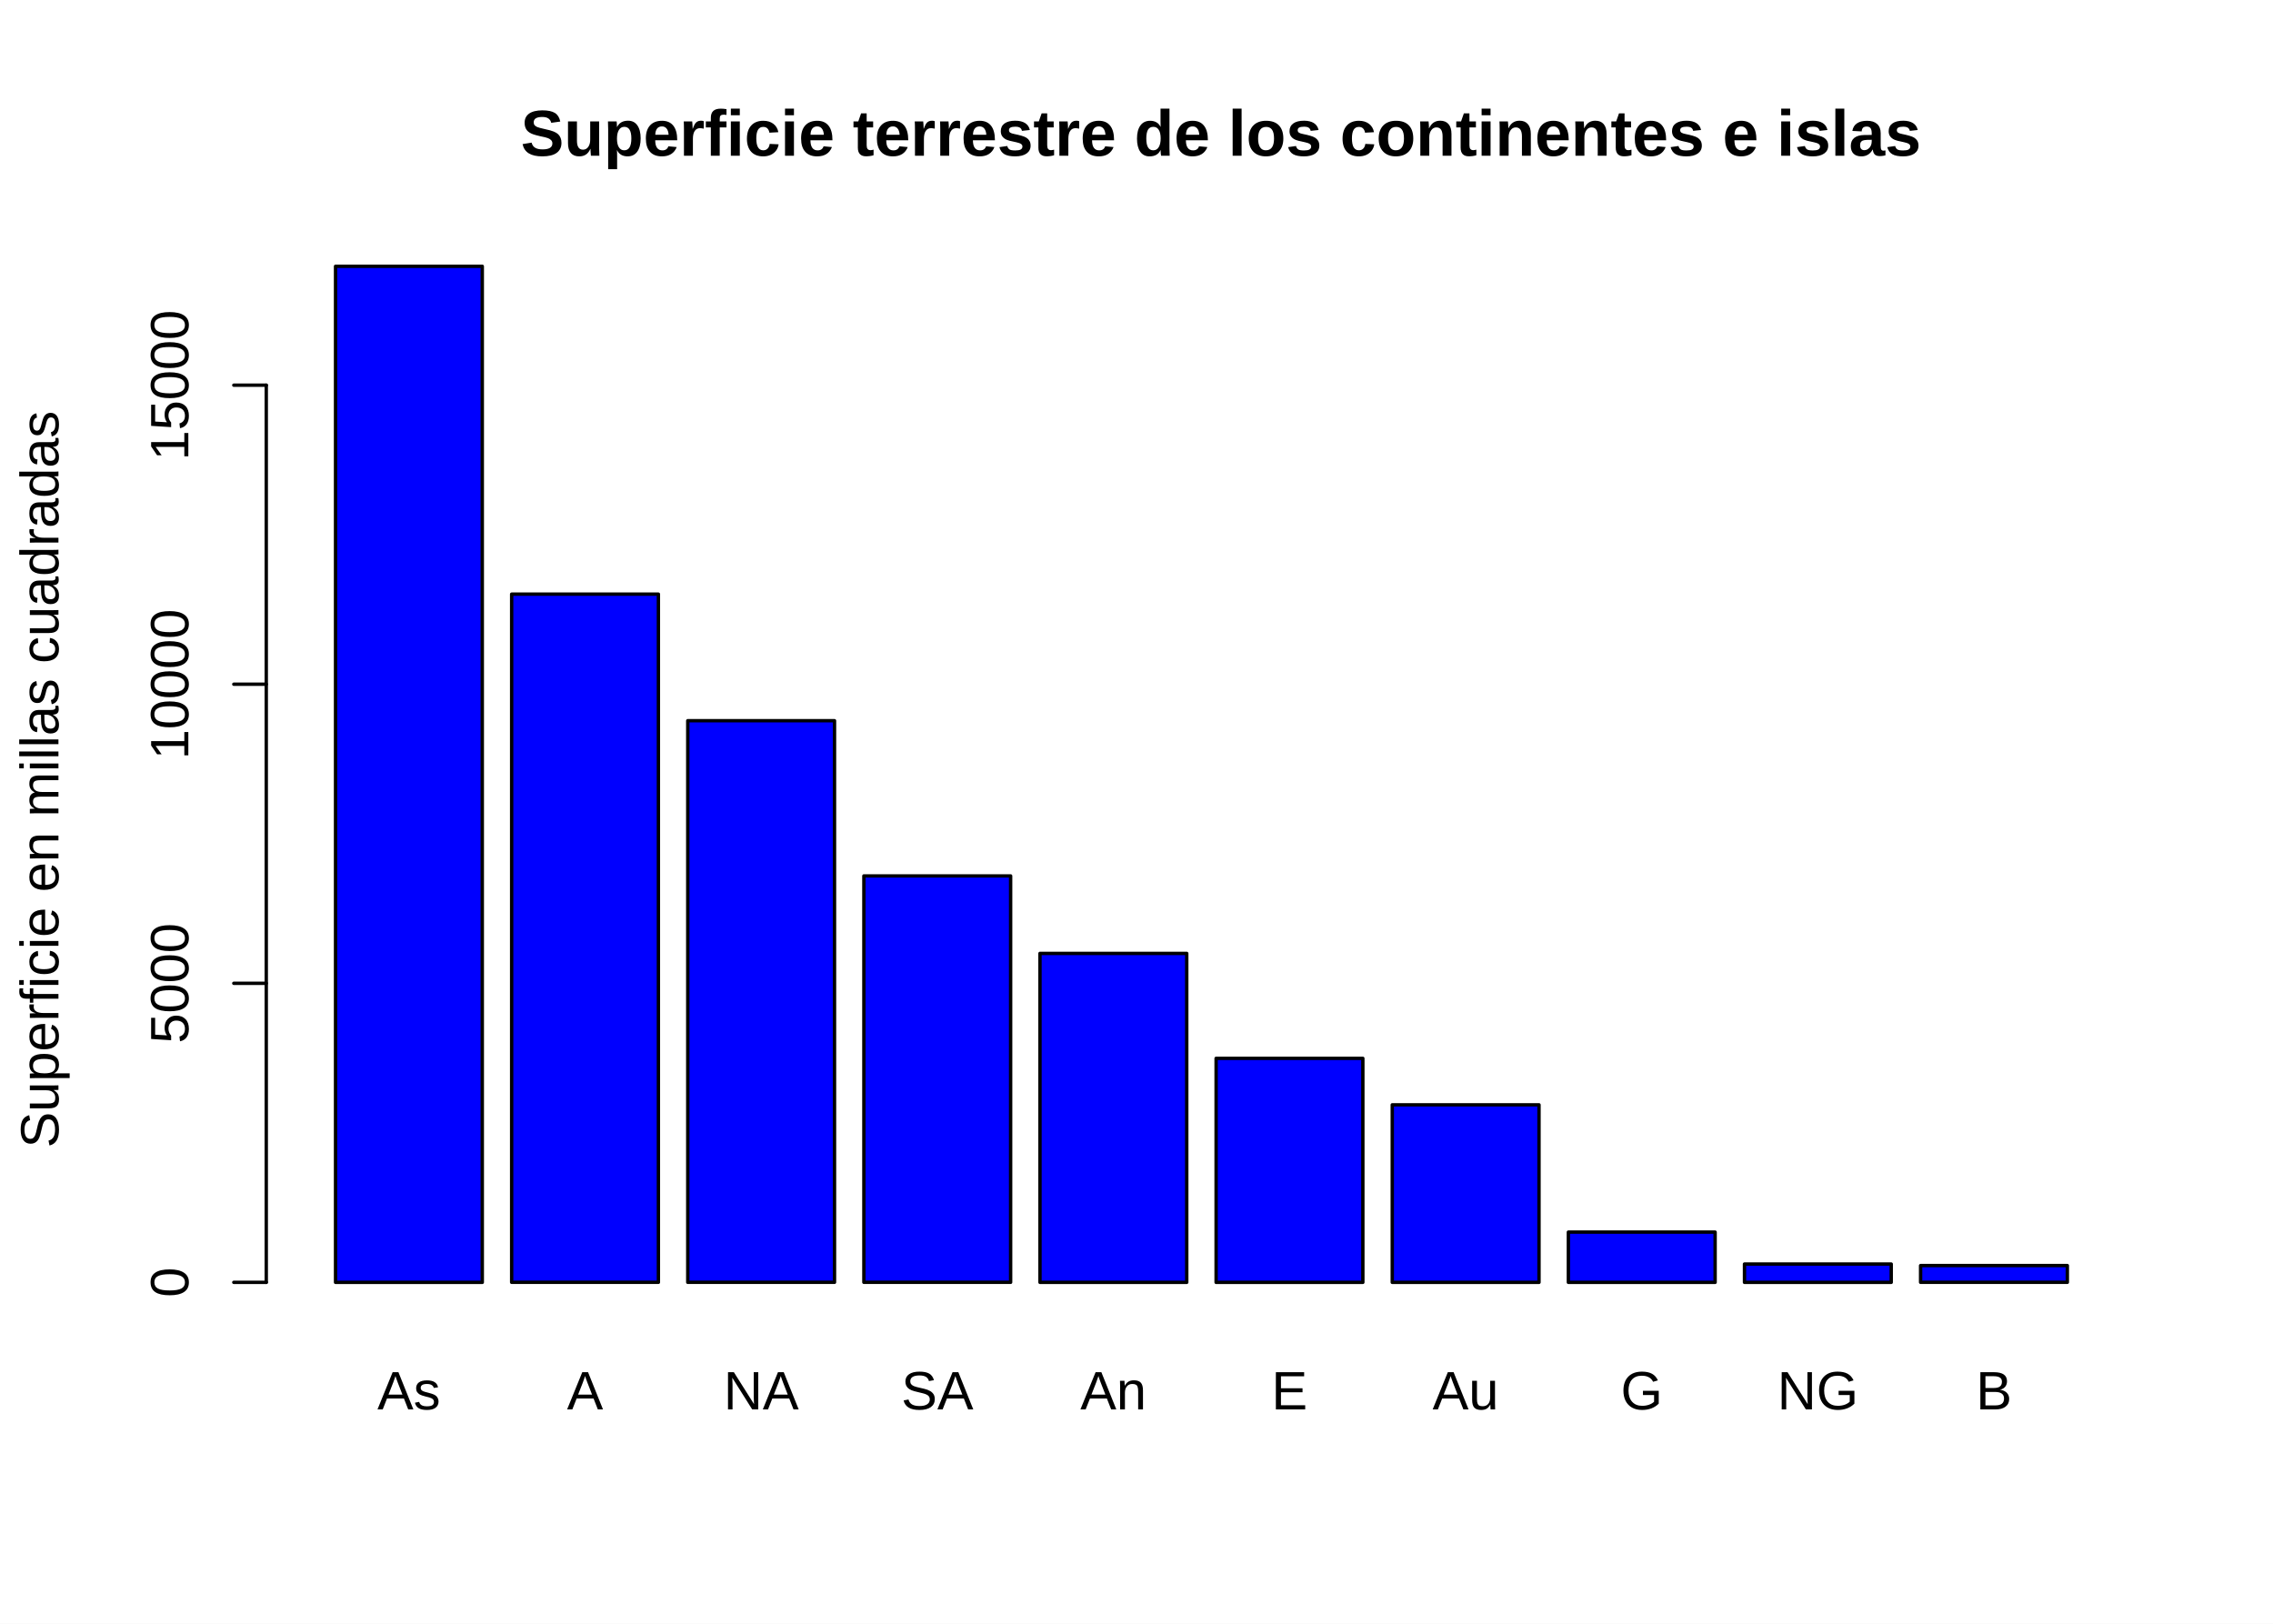
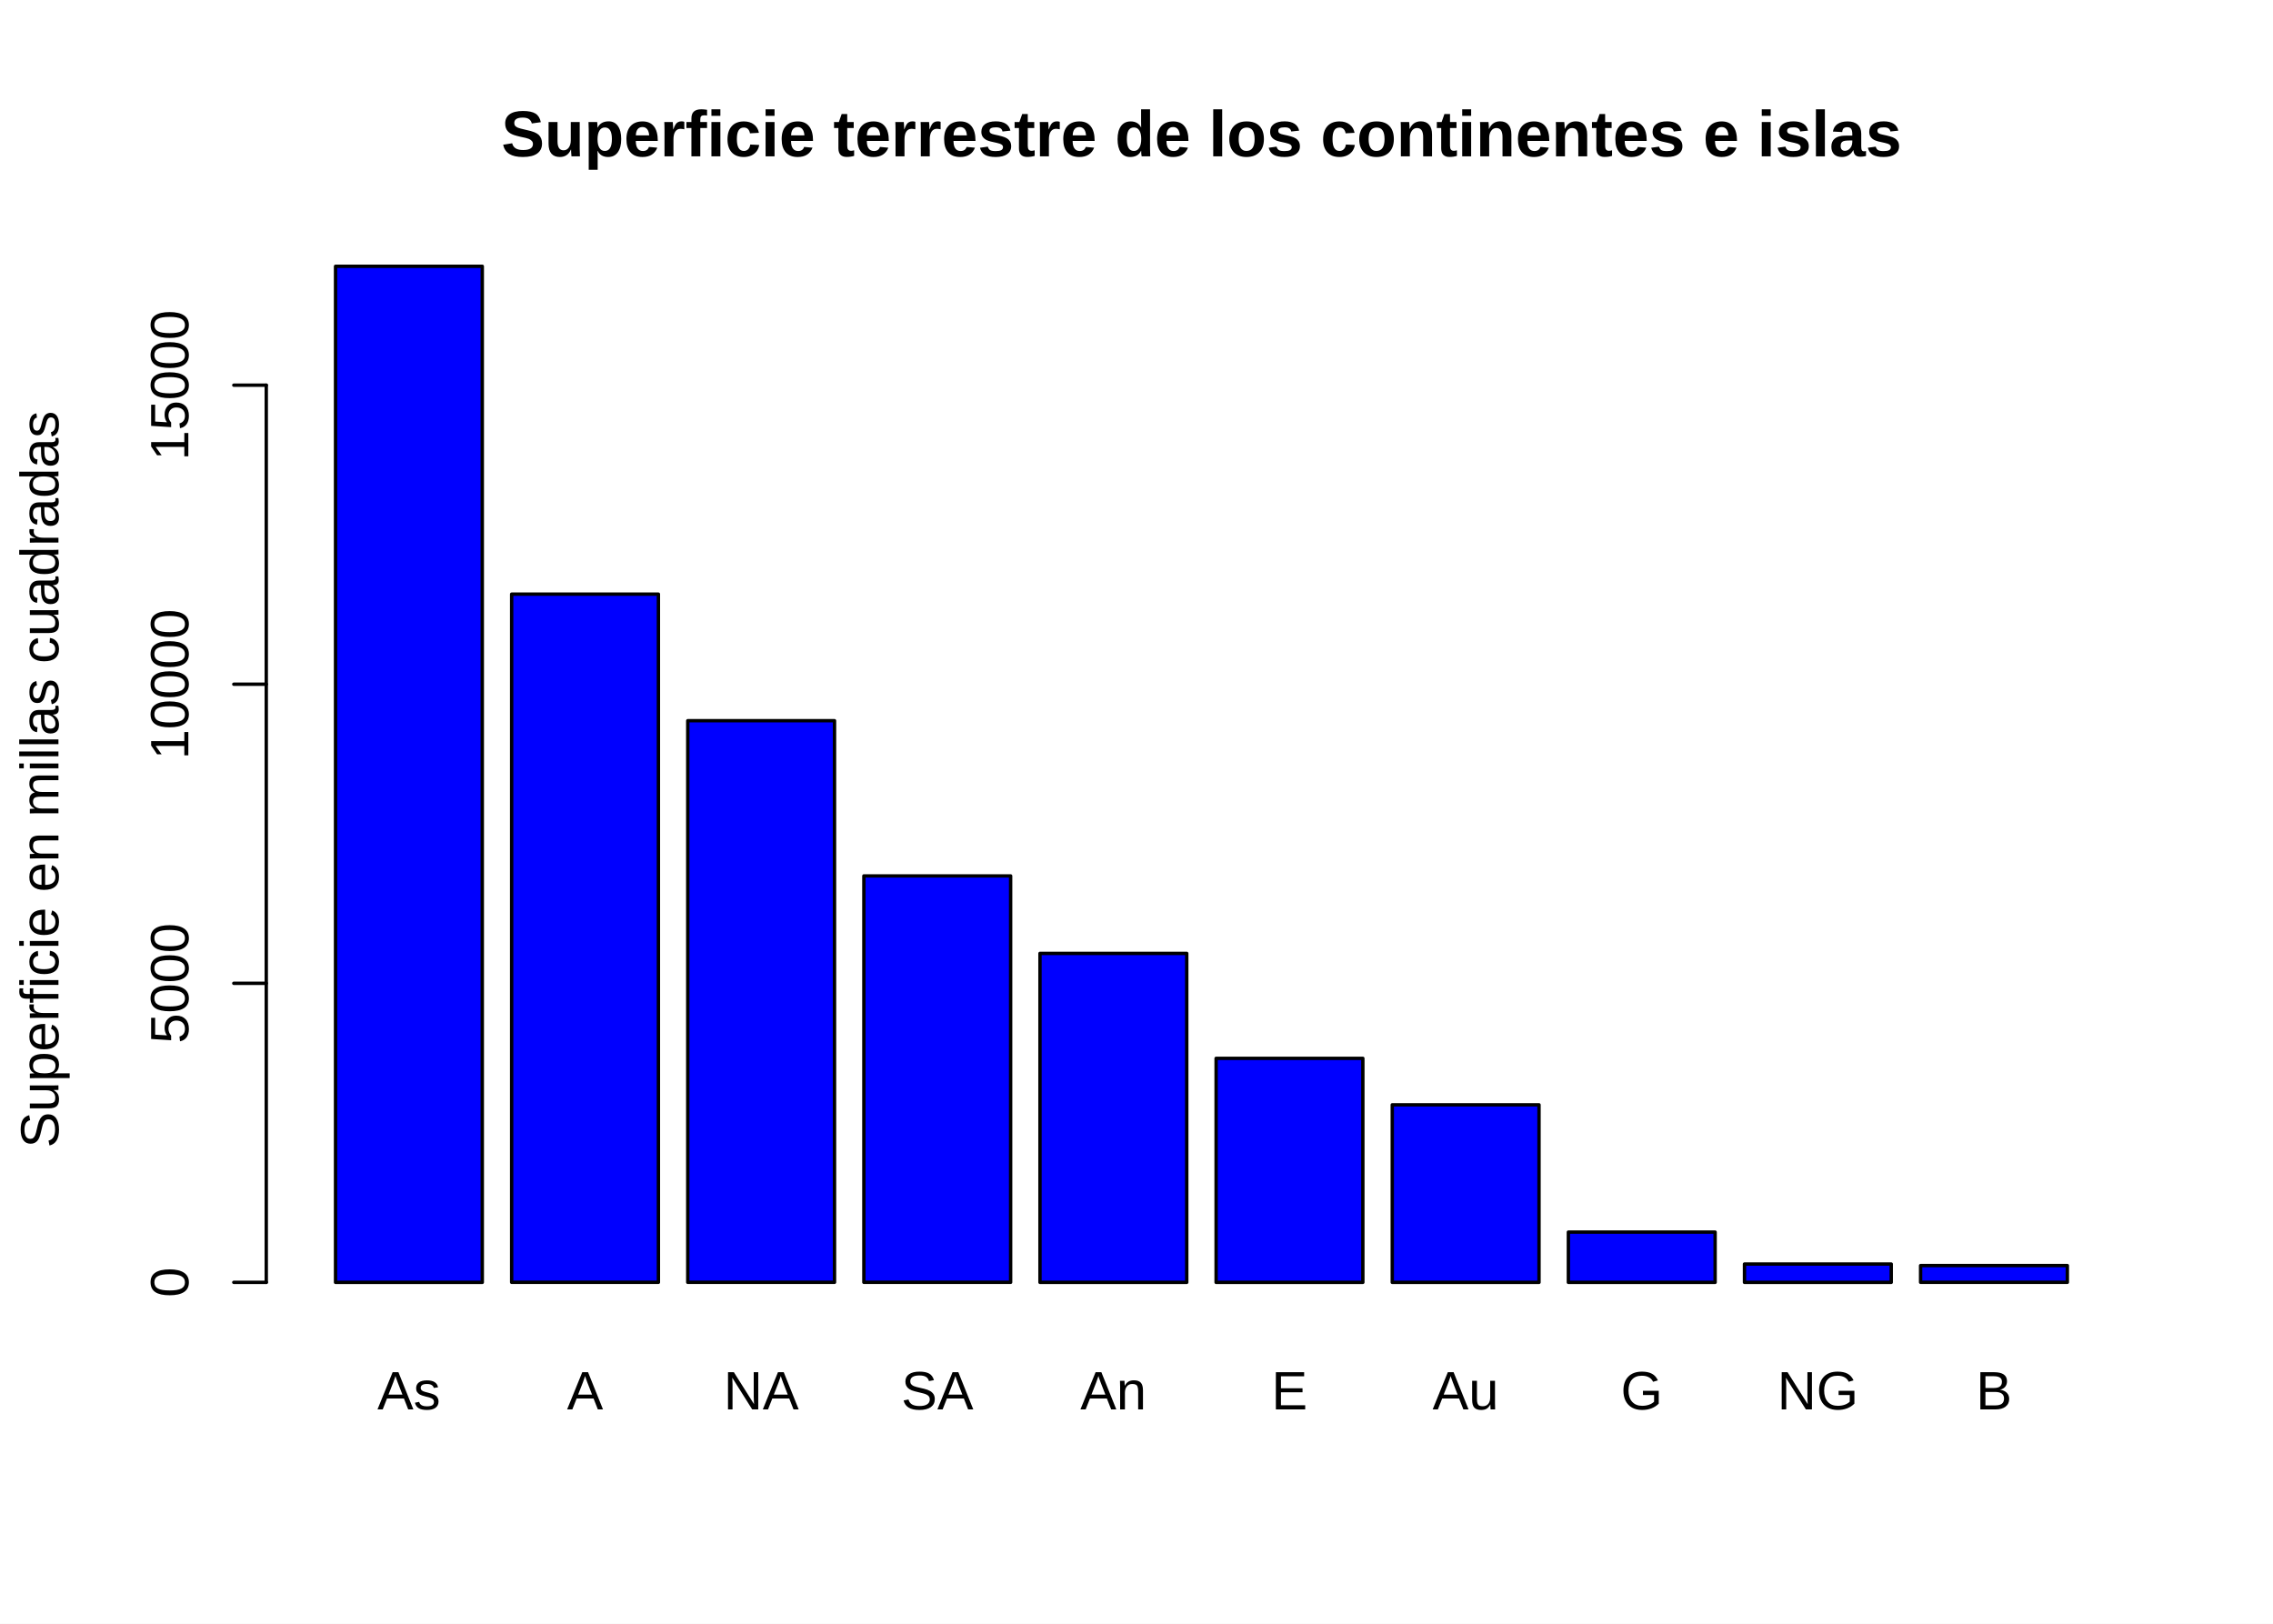
<svg xmlns="http://www.w3.org/2000/svg" viewBox="0 0 504.00 360.00">
  <defs>
    <style type="text/css">
    line, polyline, path, rect, circle {
      fill: none;
      stroke: #000000;
      stroke-linecap: round;
      stroke-linejoin: round;
      stroke-miterlimit: 10.00;
    }
  </style>
  </defs>
  <rect width="100%" height="100%" style="stroke: none; fill: #FFFFFF;" />
  <rect x="74.40" y="59.04" width="32.54" height="225.27" style="stroke-width: 0.75; fill: #0000FF;" />
  <rect x="113.45" y="131.73" width="32.54" height="152.57" style="stroke-width: 0.75; fill: #0000FF;" />
  <rect x="152.50" y="159.79" width="32.54" height="124.51" style="stroke-width: 0.75; fill: #0000FF;" />
  <rect x="191.55" y="194.20" width="32.54" height="90.10" style="stroke-width: 0.75; fill: #0000FF;" />
  <rect x="230.60" y="211.38" width="32.54" height="72.93" style="stroke-width: 0.75; fill: #0000FF;" />
  <rect x="269.65" y="234.65" width="32.54" height="49.66" style="stroke-width: 0.75; fill: #0000FF;" />
  <rect x="308.71" y="244.95" width="32.54" height="39.36" style="stroke-width: 0.75; fill: #0000FF;" />
  <rect x="347.76" y="273.17" width="32.54" height="11.14" style="stroke-width: 0.75; fill: #0000FF;" />
  <rect x="386.81" y="280.25" width="32.54" height="4.06" style="stroke-width: 0.75; fill: #0000FF;" />
  <rect x="425.86" y="280.59" width="32.54" height="3.71" style="stroke-width: 0.75; fill: #0000FF;" />
  <text x="83.67" y="312.48" style="font-size: 12.00px; font-family: Arial;" textLength="14.00px" lengthAdjust="spacingAndGlyphs">As</text>
  <text x="125.72" y="312.48" style="font-size: 12.00px; font-family: Arial;" textLength="8.00px" lengthAdjust="spacingAndGlyphs">A</text>
  <text x="160.44" y="312.48" style="font-size: 12.00px; font-family: Arial;" textLength="16.67px" lengthAdjust="spacingAndGlyphs">NA</text>
  <text x="199.82" y="312.48" style="font-size: 12.00px; font-family: Arial;" textLength="16.01px" lengthAdjust="spacingAndGlyphs">SA</text>
  <text x="239.54" y="312.48" style="font-size: 12.00px; font-family: Arial;" textLength="14.68px" lengthAdjust="spacingAndGlyphs">An</text>
  <text x="281.92" y="312.48" style="font-size: 12.00px; font-family: Arial;" textLength="8.00px" lengthAdjust="spacingAndGlyphs">E</text>
  <text x="317.64" y="312.48" style="font-size: 12.00px; font-family: Arial;" textLength="14.68px" lengthAdjust="spacingAndGlyphs">Au</text>
  <text x="359.36" y="312.48" style="font-size: 12.00px; font-family: Arial;" textLength="9.33px" lengthAdjust="spacingAndGlyphs">G</text>
  <text x="394.08" y="312.48" style="font-size: 12.00px; font-family: Arial;" textLength="18.00px" lengthAdjust="spacingAndGlyphs">NG</text>
  <text x="438.13" y="312.48" style="font-size: 12.00px; font-family: Arial;" textLength="8.00px" lengthAdjust="spacingAndGlyphs">B</text>
-   <text x="115.45" y="34.53" style="font-size: 14.40px; font-weight: bold; font-family: Arial;" textLength="301.90px" lengthAdjust="spacingAndGlyphs">Superficie terrestre de los continentes e islas</text>
+   <text x="111.14" y="34.67" style="font-size: 14.40px; font-weight: bold; font-family: Arial;" textLength="310.52px" lengthAdjust="spacingAndGlyphs">Superficie terrestre de los continentes e islas</text>
  <text transform="translate(12.96,254.51) rotate(-90)" style="font-size: 12.00px; font-family: Arial;" textLength="163.42px" lengthAdjust="spacingAndGlyphs">Superficie en millas cuadradas</text>
  <line x1="59.04" y1="284.31" x2="59.04" y2="85.40" style="stroke-width: 0.75;" />
  <line x1="59.04" y1="284.31" x2="51.84" y2="284.31" style="stroke-width: 0.75;" />
  <line x1="59.04" y1="218.01" x2="51.84" y2="218.01" style="stroke-width: 0.75;" />
  <line x1="59.04" y1="151.70" x2="51.84" y2="151.70" style="stroke-width: 0.75;" />
  <line x1="59.04" y1="85.40" x2="51.84" y2="85.40" style="stroke-width: 0.75;" />
  <text transform="translate(41.76,287.64) rotate(-90)" style="font-size: 12.00px; font-family: Arial;" textLength="6.67px" lengthAdjust="spacingAndGlyphs">0</text>
  <text transform="translate(41.76,231.35) rotate(-90)" style="font-size: 12.00px; font-family: Arial;" textLength="26.70px" lengthAdjust="spacingAndGlyphs">5000</text>
  <text transform="translate(41.76,168.39) rotate(-90)" style="font-size: 12.00px; font-family: Arial;" textLength="33.37px" lengthAdjust="spacingAndGlyphs">10000</text>
  <text transform="translate(41.76,102.09) rotate(-90)" style="font-size: 12.00px; font-family: Arial;" textLength="33.37px" lengthAdjust="spacingAndGlyphs">15000</text>
</svg>
